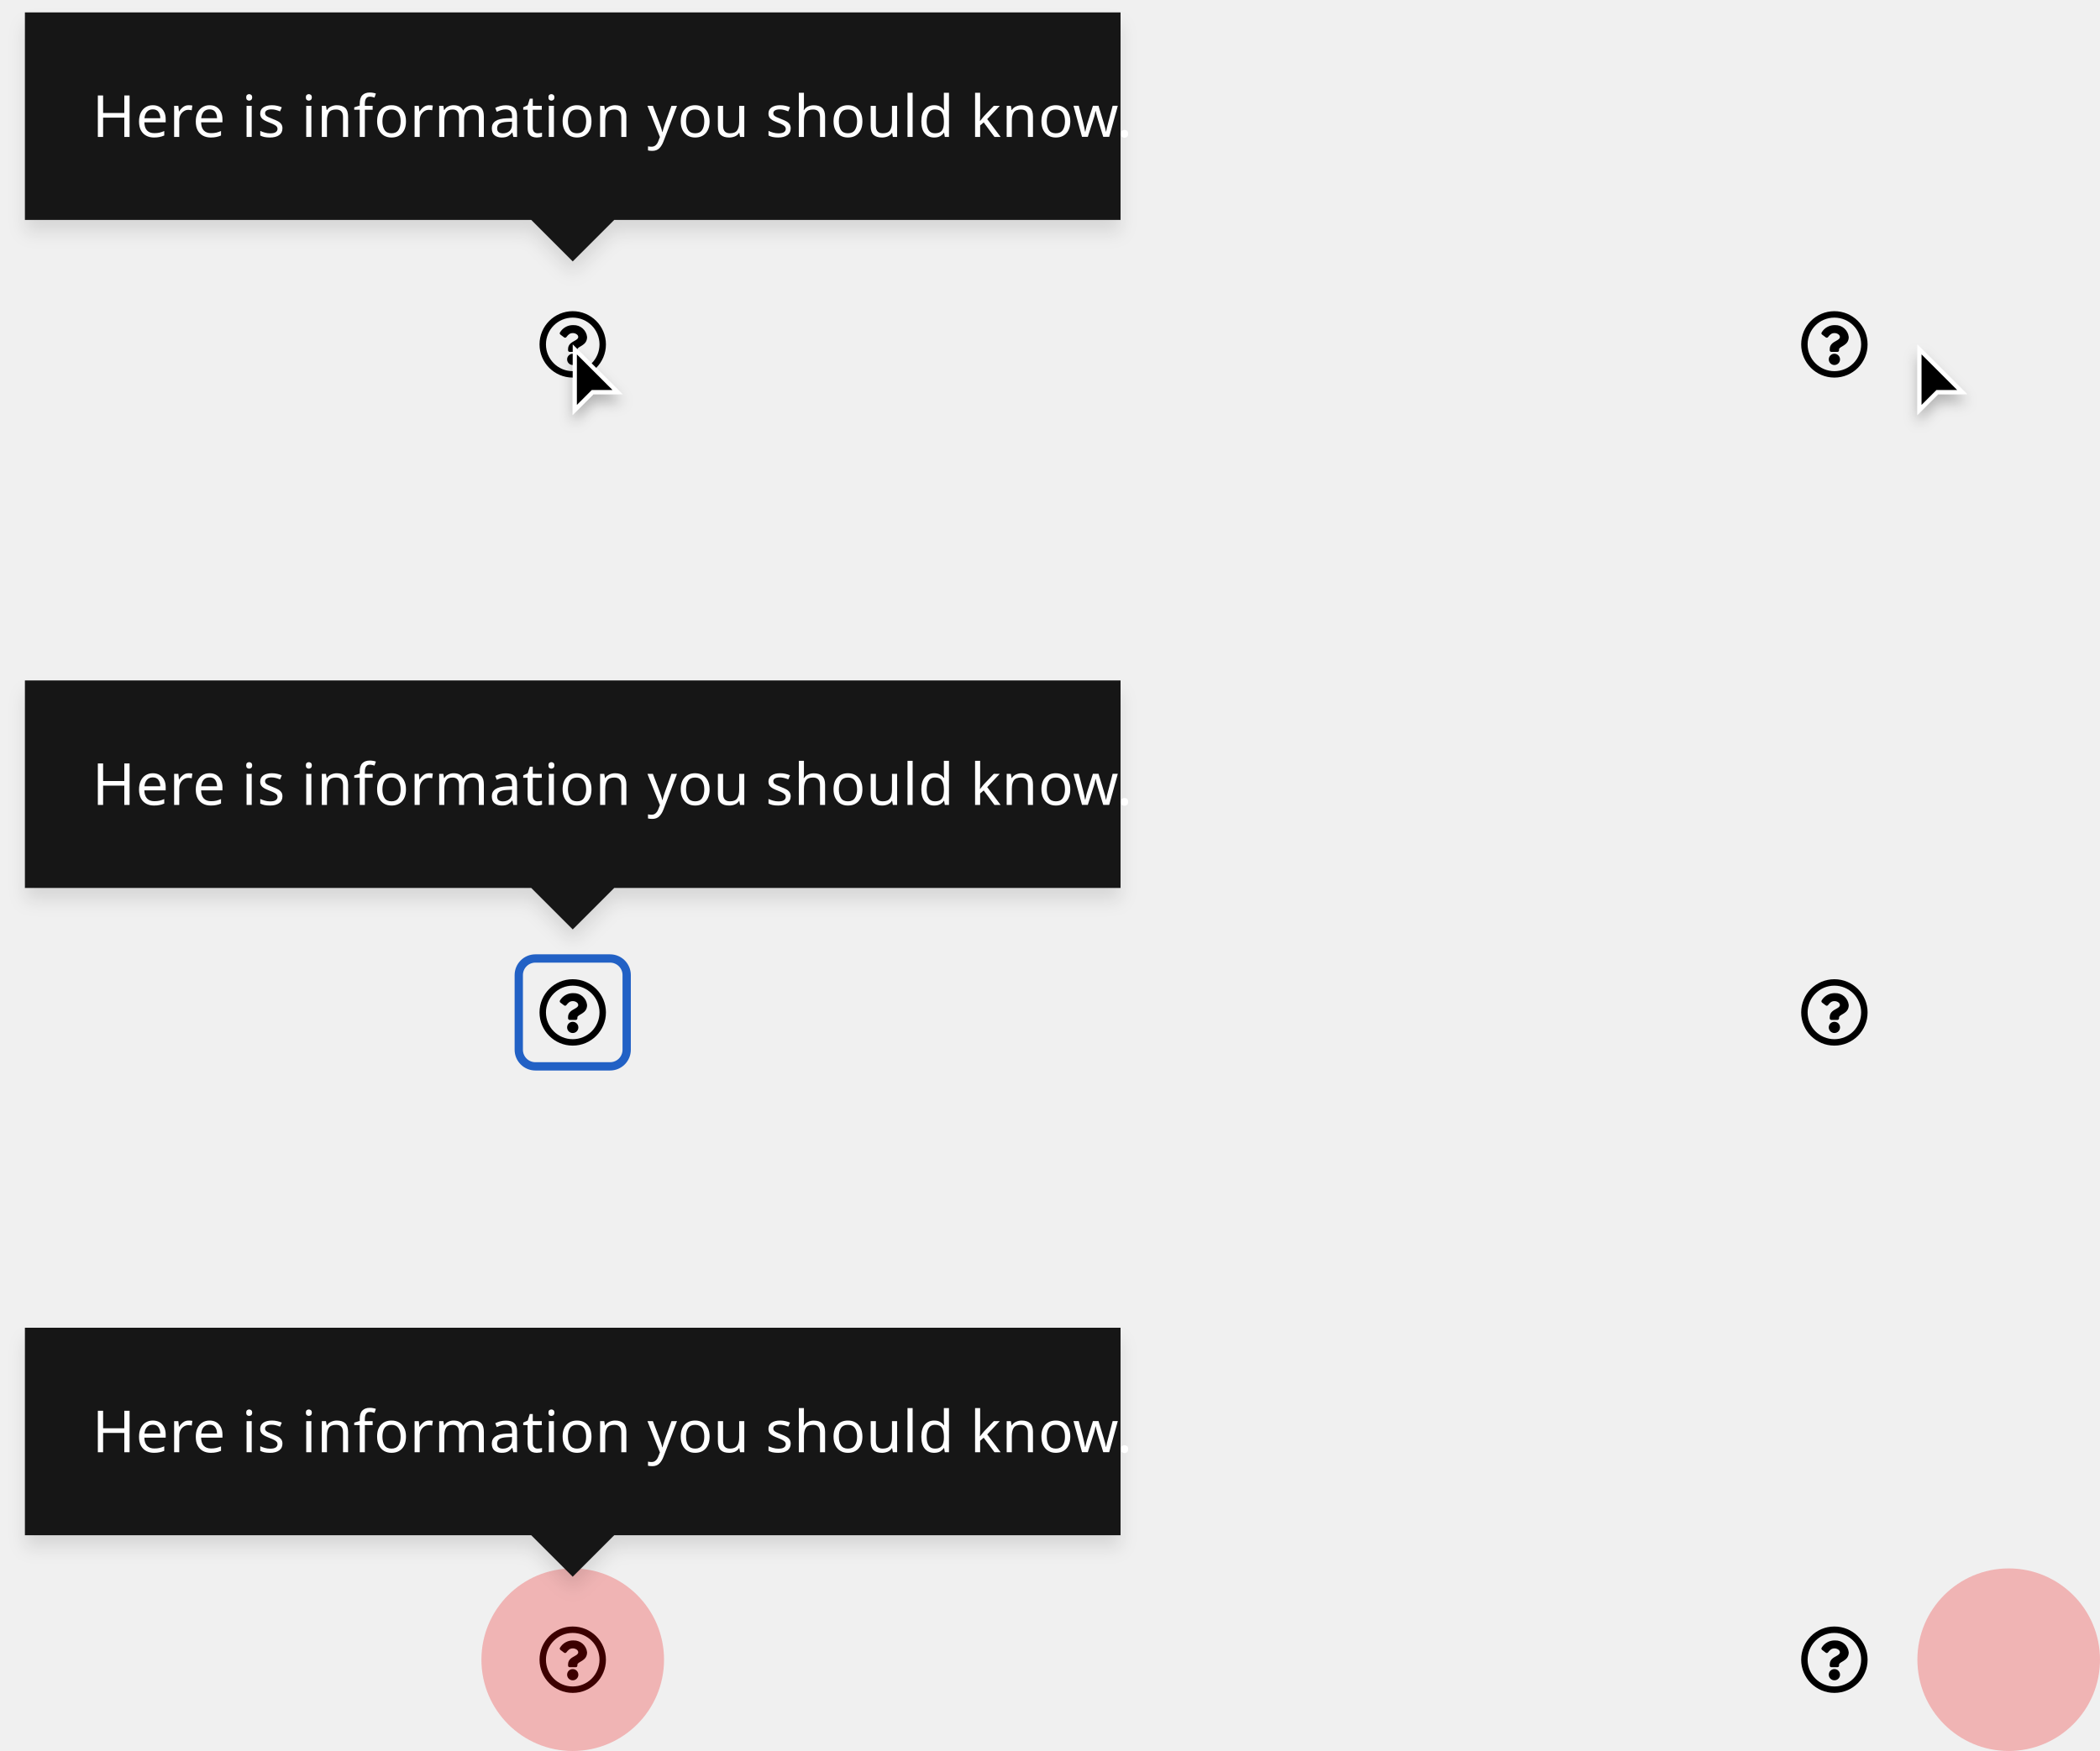
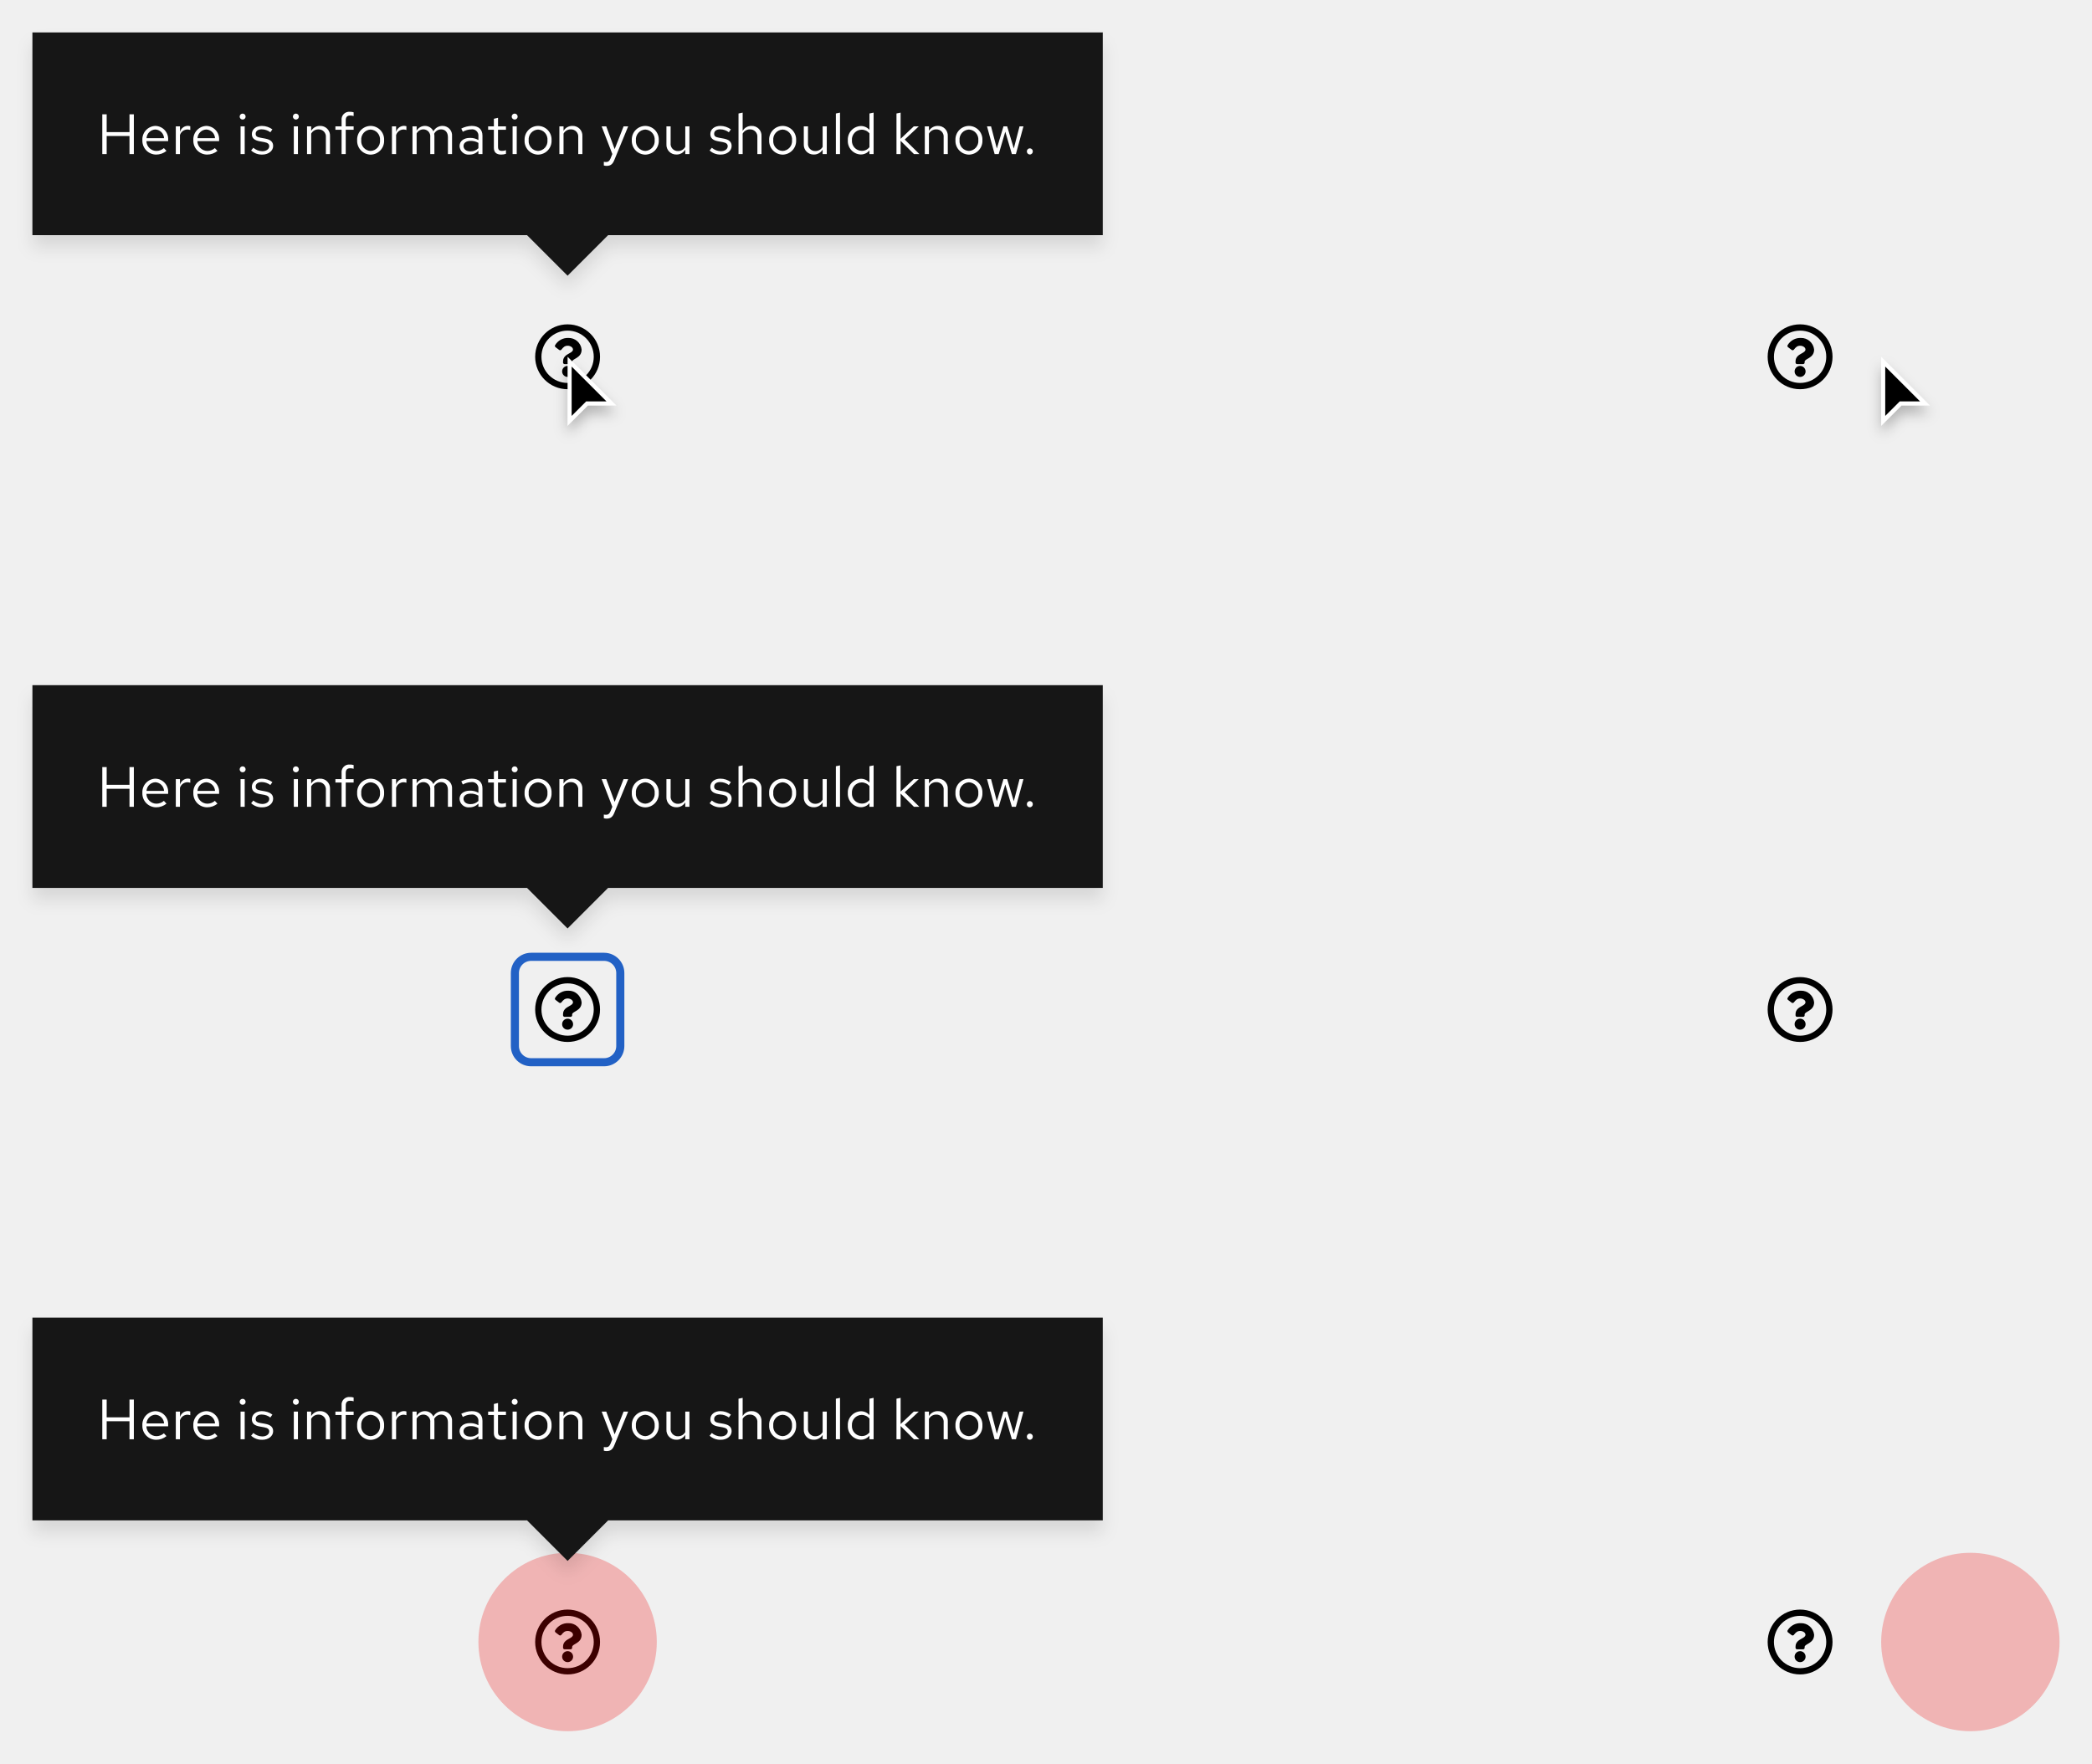
- <svg xmlns="http://www.w3.org/2000/svg" width="506" height="422" viewBox="0 0 506 422">
+ <svg xmlns="http://www.w3.org/2000/svg" width="516" height="435" viewBox="0 0 516 435">
  <defs>
-     <filter id="Shape" x="0" y="317" width="276" height="72" filterUnits="userSpaceOnUse">
+     <filter id="Shape" x="2" y="322" width="276" height="72" filterUnits="userSpaceOnUse">
      <feOffset dy="3" input="SourceAlpha" />
      <feGaussianBlur stdDeviation="2" result="blur" />
      <feFlood flood-opacity="0.102" />
      <feComposite operator="in" in2="blur" />
      <feComposite in="SourceGraphic" />
    </filter>
-     <filter id="Shape-2" x="0" y="161" width="276.001" height="72" filterUnits="userSpaceOnUse">
+     <filter id="Shape-2" x="2" y="166" width="276.001" height="72" filterUnits="userSpaceOnUse">
      <feOffset dy="3" input="SourceAlpha" />
      <feGaussianBlur stdDeviation="2" result="blur-2" />
      <feFlood flood-opacity="0.102" />
      <feComposite operator="in" in2="blur-2" />
      <feComposite in="SourceGraphic" />
    </filter>
-     <filter id="Cursor" x="457.5" y="80.5" width="21" height="26" filterUnits="userSpaceOnUse">
+     <filter id="Cursor" x="459.5" y="85.5" width="21" height="26" filterUnits="userSpaceOnUse">
      <feOffset dy="2" input="SourceAlpha" />
      <feGaussianBlur stdDeviation="1.5" result="blur-3" />
      <feFlood flood-opacity="0.251" />
      <feComposite operator="in" in2="blur-3" />
      <feComposite in="SourceGraphic" />
    </filter>
-     <filter id="Cursor-2" x="133.5" y="80.5" width="21" height="26" filterUnits="userSpaceOnUse">
+     <filter id="Cursor-2" x="135.5" y="85.5" width="21" height="26" filterUnits="userSpaceOnUse">
      <feOffset dy="2" input="SourceAlpha" />
      <feGaussianBlur stdDeviation="1.5" result="blur-4" />
      <feFlood flood-opacity="0.251" />
      <feComposite operator="in" in2="blur-4" />
      <feComposite in="SourceGraphic" />
    </filter>
-     <filter id="Shape-3" x="0" y="0" width="276.001" height="72" filterUnits="userSpaceOnUse">
+     <filter id="Shape-3" x="2" y="5" width="276.001" height="72" filterUnits="userSpaceOnUse">
      <feOffset dy="3" input="SourceAlpha" />
      <feGaussianBlur stdDeviation="2" result="blur-5" />
      <feFlood flood-opacity="0.102" />
      <feComposite operator="in" in2="blur-5" />
      <feComposite in="SourceGraphic" />
    </filter>
  </defs>
-   <g id="Image" transform="translate(-324 -141)">
+   <g id="Image" transform="translate(-322 -136)">
+     <rect id="Rectangle" width="516" height="435" transform="translate(322 136)" fill="none" />
    <g id="Tap" transform="translate(30 156)">
      <circle id="Ellipse" cx="22" cy="22" r="22" transform="translate(756 363)" fill="#e00" opacity="0.25" />
      <g id="Icon" transform="translate(156 165)">
        <path id="Icon-2" data-name="Icon" d="M16,8a8,8,0,1,0,8,8A8,8,0,0,0,16,8Zm0,14.452A6.452,6.452,0,1,1,22.452,16,6.448,6.448,0,0,1,16,22.452Zm3.459-8.232c0,2.163-2.336,2.2-2.336,3v.2a.387.387,0,0,1-.387.387H15.264a.387.387,0,0,1-.387-.387V17.14c0-1.153.874-1.614,1.535-1.984.566-.318.914-.534.914-.954,0-.556-.71-.926-1.283-.926-.748,0-1.093.354-1.579.967a.387.387,0,0,1-.538.069l-.9-.681a.388.388,0,0,1-.085-.528,3.626,3.626,0,0,1,3.244-1.748A3.2,3.2,0,0,1,19.459,14.219Zm-2.1,5.394A1.355,1.355,0,1,1,16,18.258,1.356,1.356,0,0,1,17.355,19.613Z" transform="translate(564 204)" />
-         <rect id="Rectangle" width="24" height="24" transform="translate(568 208)" fill="none" />
+         <rect id="Rectangle-2" data-name="Rectangle" width="24" height="24" transform="translate(568 208)" fill="none" />
      </g>
      <g id="Icon-3" data-name="Icon" transform="translate(-148 165)">
        <path id="Icon-4" data-name="Icon" d="M16,8a8,8,0,1,0,8,8A8,8,0,0,0,16,8Zm0,14.452A6.452,6.452,0,1,1,22.452,16,6.448,6.448,0,0,1,16,22.452Zm3.459-8.232c0,2.163-2.336,2.2-2.336,3v.2a.387.387,0,0,1-.387.387H15.264a.387.387,0,0,1-.387-.387V17.14c0-1.153.874-1.614,1.535-1.984.566-.318.914-.534.914-.954,0-.556-.71-.926-1.283-.926-.748,0-1.093.354-1.579.967a.387.387,0,0,1-.538.069l-.9-.681a.388.388,0,0,1-.085-.528,3.626,3.626,0,0,1,3.244-1.748A3.2,3.2,0,0,1,19.459,14.219Zm-2.1,5.394A1.355,1.355,0,1,1,16,18.258,1.356,1.356,0,0,1,17.355,19.613Z" transform="translate(564 204)" />
-         <rect id="Rectangle-2" data-name="Rectangle" width="24" height="24" transform="translate(568 208)" fill="none" />
+         <rect id="Rectangle-3" data-name="Rectangle" width="24" height="24" transform="translate(568 208)" fill="none" />
      </g>
      <circle id="Ellipse-2" data-name="Ellipse" cx="22" cy="22" r="22" transform="translate(410 363)" fill="#e00" opacity="0.25" />
      <g id="Tooltip_Top_Light_theme" data-name="Tooltip / Top / Light theme" transform="translate(300 305)">
-         <g transform="matrix(1, 0, 0, 1, -6, -320)" filter="url(#Shape)">
-           <path id="Shape-4" data-name="Shape" d="M-490-94H-612v-50h264v50H-470l-10,10Z" transform="translate(618 464)" fill="#151515" />
+         <g transform="matrix(1, 0, 0, 1, -8, -325)" filter="url(#Shape)">
+           <path id="Shape-4" data-name="Shape" d="M-490-94H-612v-50h264v50H-470l-10,10Z" transform="translate(620 469)" fill="#151515" />
        </g>
-         <text id="Here_is_information_you_should_know." data-name="Here is information you should know." transform="translate(132 30)" fill="#fff" font-size="14" font-family="RedHatText-Regular, Red Hat Text" letter-spacing="0.01em">
-           <tspan x="-115.78" y="0">Here is information you should know.</tspan>
-         </text>
+         <path id="Path" d="M1.232,0H2.31V-4.452H7.938V0H9.016V-9.8H7.938v4.382H2.31V-9.8H1.232ZM17.066-.784l-.644-.686a2.792,2.792,0,0,1-1.876.7A2.49,2.49,0,0,1,12.11-3.192h5.362V-3.5a3.228,3.228,0,0,0-3.136-3.444,3.325,3.325,0,0,0-3.22,3.528A3.41,3.41,0,0,0,14.5.126,3.989,3.989,0,0,0,17.066-.784ZM14.322-6.062A2.256,2.256,0,0,1,16.464-3.92H12.138A2.282,2.282,0,0,1,14.322-6.062ZM19.362,0h1.022V-4.676a1.947,1.947,0,0,1,1.834-1.386,2.554,2.554,0,0,1,.714.126V-6.86a1.94,1.94,0,0,0-.644-.1,2.041,2.041,0,0,0-1.9,1.512V-6.832H19.362ZM29.638-.784l-.644-.686a2.792,2.792,0,0,1-1.876.7,2.49,2.49,0,0,1-2.436-2.422h5.362V-3.5a3.228,3.228,0,0,0-3.136-3.444,3.325,3.325,0,0,0-3.22,3.528A3.41,3.41,0,0,0,27.076.126,3.989,3.989,0,0,0,29.638-.784ZM26.894-6.062A2.256,2.256,0,0,1,29.036-3.92H24.71A2.282,2.282,0,0,1,26.894-6.062Zm8.96-2.45a.726.726,0,0,0,.728-.742.741.741,0,0,0-.728-.728.744.744,0,0,0-.742.728A.729.729,0,0,0,35.854-8.512Zm.5,1.68H35.336V0h1.022ZM37.94-.882A3.9,3.9,0,0,0,40.712.126c1.512,0,2.66-.924,2.66-2.114,0-1.008-.616-1.582-1.988-1.834l-1.148-.21c-.882-.154-1.176-.42-1.176-.98,0-.672.588-1.092,1.484-1.092a3.624,3.624,0,0,1,2.142.728l.5-.714a4.417,4.417,0,0,0-2.6-.854c-1.442,0-2.464.826-2.464,2,0,.994.6,1.554,1.932,1.792l1.12.2c.868.168,1.232.462,1.232,1.022,0,.714-.728,1.232-1.722,1.232a3.563,3.563,0,0,1-2.2-.854Zm11.046-7.63a.726.726,0,0,0,.728-.742.741.741,0,0,0-.728-.728.744.744,0,0,0-.742.728A.729.729,0,0,0,48.986-8.512Zm.5,1.68H48.468V0H49.49ZM51.73,0h1.022V-5.04a2.014,2.014,0,0,1,1.792-1.05,1.771,1.771,0,0,1,1.834,1.96V0H57.4V-4.424a2.378,2.378,0,0,0-2.478-2.52,2.462,2.462,0,0,0-2.17,1.218V-6.832H51.73Zm7-6.832v.84h1.526V0h1.022V-5.992h1.946v-.84H61.278V-8.316c0-.812.336-1.19,1.12-1.19a2.818,2.818,0,0,1,.826.126V-10.3a2.887,2.887,0,0,0-.924-.126,1.875,1.875,0,0,0-2.044,2.1v1.5Zm5.362,3.416A3.384,3.384,0,0,0,67.41.14a3.378,3.378,0,0,0,3.332-3.556A3.353,3.353,0,0,0,67.41-6.944,3.351,3.351,0,0,0,64.092-3.416ZM67.41-.77A2.409,2.409,0,0,1,65.1-3.4a2.43,2.43,0,0,1,2.31-2.646A2.44,2.44,0,0,1,69.734-3.4,2.427,2.427,0,0,1,67.41-.77ZM72.674,0H73.7V-4.676A1.947,1.947,0,0,1,75.53-6.062a2.554,2.554,0,0,1,.714.126V-6.86a1.94,1.94,0,0,0-.644-.1,2.041,2.041,0,0,0-1.9,1.512V-6.832H72.674Zm5.068,0h1.022V-5.082A1.872,1.872,0,0,1,80.43-6.09a1.7,1.7,0,0,1,1.694,1.932V0h1.022V-4.41a2.834,2.834,0,0,0-.056-.6A1.9,1.9,0,0,1,84.8-6.09c1.036,0,1.68.742,1.68,1.932V0H87.5V-4.41a2.325,2.325,0,0,0-2.324-2.534,2.524,2.524,0,0,0-2.282,1.33,2.245,2.245,0,0,0-2.1-1.33,2.34,2.34,0,0,0-2.03,1.176V-6.832H77.742ZM91.826.126A2.933,2.933,0,0,0,94-.8V0H95V-4.536c0-1.554-.952-2.408-2.646-2.408a5.853,5.853,0,0,0-2.576.658l.378.784a4.511,4.511,0,0,1,2.072-.588A1.538,1.538,0,0,1,94-4.4v.938A3.956,3.956,0,0,0,91.91-3.99c-1.54,0-2.562.812-2.562,2.03A2.206,2.206,0,0,0,91.826.126Zm-1.5-2.114c0-.756.686-1.26,1.736-1.26A3.606,3.606,0,0,1,94-2.758v1.316a2.7,2.7,0,0,1-1.96.784C91.014-.658,90.328-1.19,90.328-1.988Zm7.49.448c0,1.092.616,1.666,1.792,1.666a3.837,3.837,0,0,0,1.19-.182v-.91a2.454,2.454,0,0,1-.966.182c-.714,0-.994-.294-.994-1.022V-5.992h1.96v-.84H98.84V-8.946l-1.022.238v1.876H96.4v.84h1.414Zm5.138-6.972a.726.726,0,0,0,.728-.742.741.741,0,0,0-.728-.728.744.744,0,0,0-.742.728A.729.729,0,0,0,102.956-8.512Zm.5,1.68h-1.022V0h1.022Zm1.932,3.416A3.384,3.384,0,0,0,108.71.14a3.378,3.378,0,0,0,3.332-3.556,3.353,3.353,0,0,0-3.332-3.528A3.351,3.351,0,0,0,105.392-3.416ZM108.71-.77A2.409,2.409,0,0,1,106.4-3.4a2.43,2.43,0,0,1,2.31-2.646A2.44,2.44,0,0,1,111.034-3.4,2.427,2.427,0,0,1,108.71-.77Zm5.264.77H115V-5.04a2.014,2.014,0,0,1,1.792-1.05,1.771,1.771,0,0,1,1.834,1.96V0h1.022V-4.424a2.378,2.378,0,0,0-2.478-2.52A2.462,2.462,0,0,0,115-5.726V-6.832h-1.022Zm12.614,1.092c-.252.616-.574.868-1.092.868a2.379,2.379,0,0,1-.56-.056v.91a2.344,2.344,0,0,0,.658.1c1.008,0,1.526-.406,1.96-1.512l3.388-8.232h-1.134l-2.2,5.614-2.072-5.614H124.4l2.632,6.818Zm5.25-4.508A3.384,3.384,0,0,0,135.156.14a3.378,3.378,0,0,0,3.332-3.556,3.353,3.353,0,0,0-3.332-3.528A3.351,3.351,0,0,0,131.838-3.416ZM135.156-.77a2.409,2.409,0,0,1-2.31-2.632,2.43,2.43,0,0,1,2.31-2.646A2.44,2.44,0,0,1,137.48-3.4,2.427,2.427,0,0,1,135.156-.77Zm6.258-6.062h-1.036v4.41A2.389,2.389,0,0,0,142.856.112a2.446,2.446,0,0,0,2.17-1.218V0h1.022V-6.832h-1.022v5.054a2.028,2.028,0,0,1-1.792,1.036,1.765,1.765,0,0,1-1.82-1.974Zm9.618,5.95A3.9,3.9,0,0,0,153.8.126c1.512,0,2.66-.924,2.66-2.114,0-1.008-.616-1.582-1.988-1.834l-1.148-.21c-.882-.154-1.176-.42-1.176-.98,0-.672.588-1.092,1.484-1.092a3.624,3.624,0,0,1,2.142.728l.5-.714a4.417,4.417,0,0,0-2.6-.854c-1.442,0-2.464.826-2.464,2,0,.994.6,1.554,1.932,1.792l1.12.2c.868.168,1.232.462,1.232,1.022,0,.714-.728,1.232-1.722,1.232a3.563,3.563,0,0,1-2.2-.854ZM158.158,0h1.022V-5.04a2.014,2.014,0,0,1,1.792-1.05,1.771,1.771,0,0,1,1.834,1.96V0h1.022V-4.424a2.378,2.378,0,0,0-2.478-2.52,2.462,2.462,0,0,0-2.17,1.218V-10.22l-1.022.21Zm7.56-3.416A3.384,3.384,0,0,0,169.036.14a3.378,3.378,0,0,0,3.332-3.556,3.353,3.353,0,0,0-3.332-3.528A3.351,3.351,0,0,0,165.718-3.416ZM169.036-.77a2.409,2.409,0,0,1-2.31-2.632,2.43,2.43,0,0,1,2.31-2.646A2.44,2.44,0,0,1,171.36-3.4,2.427,2.427,0,0,1,169.036-.77Zm6.258-6.062h-1.036v4.41A2.389,2.389,0,0,0,176.736.112a2.446,2.446,0,0,0,2.17-1.218V0h1.022V-6.832h-1.022v5.054a2.028,2.028,0,0,1-1.792,1.036,1.765,1.765,0,0,1-1.82-1.974Zm7.9-3.388-1.022.21V0h1.022ZM190.456,0h1.022V-10.22l-1.022.21v4.046a2.783,2.783,0,0,0-2.128-.952A3.327,3.327,0,0,0,185.122-3.4a3.3,3.3,0,0,0,3.15,3.5A2.692,2.692,0,0,0,190.456-.91ZM186.13-3.416a2.438,2.438,0,0,1,2.394-2.6,2.45,2.45,0,0,1,1.932.924v3.388a2.34,2.34,0,0,1-1.932.91A2.451,2.451,0,0,1,186.13-3.416ZM197.12,0h1.022V-3.262L201.432,0h1.344L199.15-3.584l3.472-3.248H201.39l-3.248,3.066V-10.22l-1.022.21Zm6.986,0h1.022V-5.04a2.014,2.014,0,0,1,1.792-1.05,1.771,1.771,0,0,1,1.834,1.96V0h1.022V-4.424a2.378,2.378,0,0,0-2.478-2.52,2.462,2.462,0,0,0-2.17,1.218V-6.832h-1.022Zm7.56-3.416A3.384,3.384,0,0,0,214.984.14a3.378,3.378,0,0,0,3.332-3.556,3.353,3.353,0,0,0-3.332-3.528A3.351,3.351,0,0,0,211.666-3.416ZM214.984-.77a2.409,2.409,0,0,1-2.31-2.632,2.43,2.43,0,0,1,2.31-2.646A2.44,2.44,0,0,1,217.308-3.4,2.427,2.427,0,0,1,214.984-.77Zm7.35.77,1.624-5.516L225.582,0h.994l1.862-6.832h-.966l-1.414,5.46-1.638-5.46h-.91l-1.638,5.46-1.428-5.46h-.994L221.326,0Zm7.686-1.414a.75.75,0,0,0-.742.756.753.753,0,0,0,.742.77.751.751,0,0,0,.728-.77A.747.747,0,0,0,230.02-1.414Z" transform="translate(16 30)" fill="#fff" />
      </g>
    </g>
    <g id="Focus" transform="translate(30 161)">
      <g id="Icon-5" data-name="Icon" transform="translate(156 4)">
        <path id="Icon-6" data-name="Icon" d="M16,8a8,8,0,1,0,8,8A8,8,0,0,0,16,8Zm0,14.452A6.452,6.452,0,1,1,22.452,16,6.448,6.448,0,0,1,16,22.452Zm3.459-8.232c0,2.163-2.336,2.2-2.336,3v.2a.387.387,0,0,1-.387.387H15.264a.387.387,0,0,1-.387-.387V17.14c0-1.153.874-1.614,1.535-1.984.566-.318.914-.534.914-.954,0-.556-.71-.926-1.283-.926-.748,0-1.093.354-1.579.967a.387.387,0,0,1-.538.069l-.9-.681a.388.388,0,0,1-.085-.528,3.626,3.626,0,0,1,3.244-1.748A3.2,3.2,0,0,1,19.459,14.219Zm-2.1,5.394A1.355,1.355,0,1,1,16,18.258,1.356,1.356,0,0,1,17.355,19.613Z" transform="translate(564 204)" />
-         <rect id="Rectangle-3" data-name="Rectangle" width="24" height="24" transform="translate(568 208)" fill="none" />
+         <rect id="Rectangle-4" data-name="Rectangle" width="24" height="24" transform="translate(568 208)" fill="none" />
      </g>
      <g id="Icon-7" data-name="Icon" transform="translate(-148 4)">
        <path id="Icon-8" data-name="Icon" d="M16,8a8,8,0,1,0,8,8A8,8,0,0,0,16,8Zm0,14.452A6.452,6.452,0,1,1,22.452,16,6.448,6.448,0,0,1,16,22.452Zm3.459-8.232c0,2.163-2.336,2.2-2.336,3v.2a.387.387,0,0,1-.387.387H15.264a.387.387,0,0,1-.387-.387V17.14c0-1.153.874-1.614,1.535-1.984.566-.318.914-.534.914-.954,0-.556-.71-.926-1.283-.926-.748,0-1.093.354-1.579.967a.387.387,0,0,1-.538.069l-.9-.681a.388.388,0,0,1-.085-.528,3.626,3.626,0,0,1,3.244-1.748A3.2,3.2,0,0,1,19.459,14.219Zm-2.1,5.394A1.355,1.355,0,1,1,16,18.258,1.356,1.356,0,0,1,17.355,19.613Z" transform="translate(564 204)" />
-         <rect id="Rectangle-4" data-name="Rectangle" width="24" height="24" transform="translate(568 208)" fill="none" />
+         <rect id="Rectangle-5" data-name="Rectangle" width="24" height="24" transform="translate(568 208)" fill="none" />
        <g id="Focus_indicator_Outer" data-name="Focus indicator / Outer" transform="translate(568 208)">
-           <g id="Rectangle-5" data-name="Rectangle" fill="none" stroke="#2261c5" stroke-width="2">
+           <g id="Rectangle-6" data-name="Rectangle" fill="none" stroke="#2261c5" stroke-width="2">
            <rect width="24" height="24" rx="3" stroke="none" />
            <rect x="-1" y="-1" width="26" height="26" rx="4" fill="none" />
          </g>
        </g>
      </g>
      <g id="Tooltip_Top_Light_theme-2" data-name="Tooltip / Top / Light theme" transform="translate(300 144)">
-         <g transform="matrix(1, 0, 0, 1, -6, -164)" filter="url(#Shape-2)">
-           <path id="Shape-5" data-name="Shape" d="M-162-94H-284v-50H-20v50H-142l-10,10Z" transform="translate(290 308)" fill="#151515" />
+         <g transform="matrix(1, 0, 0, 1, -8, -169)" filter="url(#Shape-2)">
+           <path id="Shape-5" data-name="Shape" d="M-162-94H-284v-50H-20v50H-142l-10,10Z" transform="translate(292 313)" fill="#151515" />
        </g>
-         <text id="Here_is_information_you_should_know.-2" data-name="Here is information you should know." transform="translate(132 30)" fill="#fff" font-size="14" font-family="RedHatText-Regular, Red Hat Text" letter-spacing="0.01em">
-           <tspan x="-115.78" y="0">Here is information you should know.</tspan>
-         </text>
+         <path id="Path-2" data-name="Path" d="M1.232,0H2.31V-4.452H7.938V0H9.016V-9.8H7.938v4.382H2.31V-9.8H1.232ZM17.066-.784l-.644-.686a2.792,2.792,0,0,1-1.876.7A2.49,2.49,0,0,1,12.11-3.192h5.362V-3.5a3.228,3.228,0,0,0-3.136-3.444,3.325,3.325,0,0,0-3.22,3.528A3.41,3.41,0,0,0,14.5.126,3.989,3.989,0,0,0,17.066-.784ZM14.322-6.062A2.256,2.256,0,0,1,16.464-3.92H12.138A2.282,2.282,0,0,1,14.322-6.062ZM19.362,0h1.022V-4.676a1.947,1.947,0,0,1,1.834-1.386,2.554,2.554,0,0,1,.714.126V-6.86a1.94,1.94,0,0,0-.644-.1,2.041,2.041,0,0,0-1.9,1.512V-6.832H19.362ZM29.638-.784l-.644-.686a2.792,2.792,0,0,1-1.876.7,2.49,2.49,0,0,1-2.436-2.422h5.362V-3.5a3.228,3.228,0,0,0-3.136-3.444,3.325,3.325,0,0,0-3.22,3.528A3.41,3.41,0,0,0,27.076.126,3.989,3.989,0,0,0,29.638-.784ZM26.894-6.062A2.256,2.256,0,0,1,29.036-3.92H24.71A2.282,2.282,0,0,1,26.894-6.062Zm8.96-2.45a.726.726,0,0,0,.728-.742.741.741,0,0,0-.728-.728.744.744,0,0,0-.742.728A.729.729,0,0,0,35.854-8.512Zm.5,1.68H35.336V0h1.022ZM37.94-.882A3.9,3.9,0,0,0,40.712.126c1.512,0,2.66-.924,2.66-2.114,0-1.008-.616-1.582-1.988-1.834l-1.148-.21c-.882-.154-1.176-.42-1.176-.98,0-.672.588-1.092,1.484-1.092a3.624,3.624,0,0,1,2.142.728l.5-.714a4.417,4.417,0,0,0-2.6-.854c-1.442,0-2.464.826-2.464,2,0,.994.6,1.554,1.932,1.792l1.12.2c.868.168,1.232.462,1.232,1.022,0,.714-.728,1.232-1.722,1.232a3.563,3.563,0,0,1-2.2-.854Zm11.046-7.63a.726.726,0,0,0,.728-.742.741.741,0,0,0-.728-.728.744.744,0,0,0-.742.728A.729.729,0,0,0,48.986-8.512Zm.5,1.68H48.468V0H49.49ZM51.73,0h1.022V-5.04a2.014,2.014,0,0,1,1.792-1.05,1.771,1.771,0,0,1,1.834,1.96V0H57.4V-4.424a2.378,2.378,0,0,0-2.478-2.52,2.462,2.462,0,0,0-2.17,1.218V-6.832H51.73Zm7-6.832v.84h1.526V0h1.022V-5.992h1.946v-.84H61.278V-8.316c0-.812.336-1.19,1.12-1.19a2.818,2.818,0,0,1,.826.126V-10.3a2.887,2.887,0,0,0-.924-.126,1.875,1.875,0,0,0-2.044,2.1v1.5Zm5.362,3.416A3.384,3.384,0,0,0,67.41.14a3.378,3.378,0,0,0,3.332-3.556A3.353,3.353,0,0,0,67.41-6.944,3.351,3.351,0,0,0,64.092-3.416ZM67.41-.77A2.409,2.409,0,0,1,65.1-3.4a2.43,2.43,0,0,1,2.31-2.646A2.44,2.44,0,0,1,69.734-3.4,2.427,2.427,0,0,1,67.41-.77ZM72.674,0H73.7V-4.676A1.947,1.947,0,0,1,75.53-6.062a2.554,2.554,0,0,1,.714.126V-6.86a1.94,1.94,0,0,0-.644-.1,2.041,2.041,0,0,0-1.9,1.512V-6.832H72.674Zm5.068,0h1.022V-5.082A1.872,1.872,0,0,1,80.43-6.09a1.7,1.7,0,0,1,1.694,1.932V0h1.022V-4.41a2.834,2.834,0,0,0-.056-.6A1.9,1.9,0,0,1,84.8-6.09c1.036,0,1.68.742,1.68,1.932V0H87.5V-4.41a2.325,2.325,0,0,0-2.324-2.534,2.524,2.524,0,0,0-2.282,1.33,2.245,2.245,0,0,0-2.1-1.33,2.34,2.34,0,0,0-2.03,1.176V-6.832H77.742ZM91.826.126A2.933,2.933,0,0,0,94-.8V0H95V-4.536c0-1.554-.952-2.408-2.646-2.408a5.853,5.853,0,0,0-2.576.658l.378.784a4.511,4.511,0,0,1,2.072-.588A1.538,1.538,0,0,1,94-4.4v.938A3.956,3.956,0,0,0,91.91-3.99c-1.54,0-2.562.812-2.562,2.03A2.206,2.206,0,0,0,91.826.126Zm-1.5-2.114c0-.756.686-1.26,1.736-1.26A3.606,3.606,0,0,1,94-2.758v1.316a2.7,2.7,0,0,1-1.96.784C91.014-.658,90.328-1.19,90.328-1.988Zm7.49.448c0,1.092.616,1.666,1.792,1.666a3.837,3.837,0,0,0,1.19-.182v-.91a2.454,2.454,0,0,1-.966.182c-.714,0-.994-.294-.994-1.022V-5.992h1.96v-.84H98.84V-8.946l-1.022.238v1.876H96.4v.84h1.414Zm5.138-6.972a.726.726,0,0,0,.728-.742.741.741,0,0,0-.728-.728.744.744,0,0,0-.742.728A.729.729,0,0,0,102.956-8.512Zm.5,1.68h-1.022V0h1.022Zm1.932,3.416A3.384,3.384,0,0,0,108.71.14a3.378,3.378,0,0,0,3.332-3.556,3.353,3.353,0,0,0-3.332-3.528A3.351,3.351,0,0,0,105.392-3.416ZM108.71-.77A2.409,2.409,0,0,1,106.4-3.4a2.43,2.43,0,0,1,2.31-2.646A2.44,2.44,0,0,1,111.034-3.4,2.427,2.427,0,0,1,108.71-.77Zm5.264.77H115V-5.04a2.014,2.014,0,0,1,1.792-1.05,1.771,1.771,0,0,1,1.834,1.96V0h1.022V-4.424a2.378,2.378,0,0,0-2.478-2.52A2.462,2.462,0,0,0,115-5.726V-6.832h-1.022Zm12.614,1.092c-.252.616-.574.868-1.092.868a2.379,2.379,0,0,1-.56-.056v.91a2.344,2.344,0,0,0,.658.1c1.008,0,1.526-.406,1.96-1.512l3.388-8.232h-1.134l-2.2,5.614-2.072-5.614H124.4l2.632,6.818Zm5.25-4.508A3.384,3.384,0,0,0,135.156.14a3.378,3.378,0,0,0,3.332-3.556,3.353,3.353,0,0,0-3.332-3.528A3.351,3.351,0,0,0,131.838-3.416ZM135.156-.77a2.409,2.409,0,0,1-2.31-2.632,2.43,2.43,0,0,1,2.31-2.646A2.44,2.44,0,0,1,137.48-3.4,2.427,2.427,0,0,1,135.156-.77Zm6.258-6.062h-1.036v4.41A2.389,2.389,0,0,0,142.856.112a2.446,2.446,0,0,0,2.17-1.218V0h1.022V-6.832h-1.022v5.054a2.028,2.028,0,0,1-1.792,1.036,1.765,1.765,0,0,1-1.82-1.974Zm9.618,5.95A3.9,3.9,0,0,0,153.8.126c1.512,0,2.66-.924,2.66-2.114,0-1.008-.616-1.582-1.988-1.834l-1.148-.21c-.882-.154-1.176-.42-1.176-.98,0-.672.588-1.092,1.484-1.092a3.624,3.624,0,0,1,2.142.728l.5-.714a4.417,4.417,0,0,0-2.6-.854c-1.442,0-2.464.826-2.464,2,0,.994.6,1.554,1.932,1.792l1.12.2c.868.168,1.232.462,1.232,1.022,0,.714-.728,1.232-1.722,1.232a3.563,3.563,0,0,1-2.2-.854ZM158.158,0h1.022V-5.04a2.014,2.014,0,0,1,1.792-1.05,1.771,1.771,0,0,1,1.834,1.96V0h1.022V-4.424a2.378,2.378,0,0,0-2.478-2.52,2.462,2.462,0,0,0-2.17,1.218V-10.22l-1.022.21Zm7.56-3.416A3.384,3.384,0,0,0,169.036.14a3.378,3.378,0,0,0,3.332-3.556,3.353,3.353,0,0,0-3.332-3.528A3.351,3.351,0,0,0,165.718-3.416ZM169.036-.77a2.409,2.409,0,0,1-2.31-2.632,2.43,2.43,0,0,1,2.31-2.646A2.44,2.44,0,0,1,171.36-3.4,2.427,2.427,0,0,1,169.036-.77Zm6.258-6.062h-1.036v4.41A2.389,2.389,0,0,0,176.736.112a2.446,2.446,0,0,0,2.17-1.218V0h1.022V-6.832h-1.022v5.054a2.028,2.028,0,0,1-1.792,1.036,1.765,1.765,0,0,1-1.82-1.974Zm7.9-3.388-1.022.21V0h1.022ZM190.456,0h1.022V-10.22l-1.022.21v4.046a2.783,2.783,0,0,0-2.128-.952A3.327,3.327,0,0,0,185.122-3.4a3.3,3.3,0,0,0,3.15,3.5A2.692,2.692,0,0,0,190.456-.91ZM186.13-3.416a2.438,2.438,0,0,1,2.394-2.6,2.45,2.45,0,0,1,1.932.924v3.388a2.34,2.34,0,0,1-1.932.91A2.451,2.451,0,0,1,186.13-3.416ZM197.12,0h1.022V-3.262L201.432,0h1.344L199.15-3.584l3.472-3.248H201.39l-3.248,3.066V-10.22l-1.022.21Zm6.986,0h1.022V-5.04a2.014,2.014,0,0,1,1.792-1.05,1.771,1.771,0,0,1,1.834,1.96V0h1.022V-4.424a2.378,2.378,0,0,0-2.478-2.52,2.462,2.462,0,0,0-2.17,1.218V-6.832h-1.022Zm7.56-3.416A3.384,3.384,0,0,0,214.984.14a3.378,3.378,0,0,0,3.332-3.556,3.353,3.353,0,0,0-3.332-3.528A3.351,3.351,0,0,0,211.666-3.416ZM214.984-.77a2.409,2.409,0,0,1-2.31-2.632,2.43,2.43,0,0,1,2.31-2.646A2.44,2.44,0,0,1,217.308-3.4,2.427,2.427,0,0,1,214.984-.77Zm7.35.77,1.624-5.516L225.582,0h.994l1.862-6.832h-.966l-1.414,5.46-1.638-5.46h-.91l-1.638,5.46-1.428-5.46h-.994L221.326,0Zm7.686-1.414a.75.75,0,0,0-.742.756.753.753,0,0,0,.742.77.751.751,0,0,0,.728-.77A.747.747,0,0,0,230.02-1.414Z" transform="translate(16 30)" fill="#fff" />
      </g>
    </g>
    <g id="Hover" transform="translate(30)">
      <g id="Icon-9" data-name="Icon" transform="translate(156 4)">
        <path id="Icon-10" data-name="Icon" d="M16,8a8,8,0,1,0,8,8A8,8,0,0,0,16,8Zm0,14.452A6.452,6.452,0,1,1,22.452,16,6.448,6.448,0,0,1,16,22.452Zm3.459-8.232c0,2.163-2.336,2.2-2.336,3v.2a.387.387,0,0,1-.387.387H15.264a.387.387,0,0,1-.387-.387V17.14c0-1.153.874-1.614,1.535-1.984.566-.318.914-.534.914-.954,0-.556-.71-.926-1.283-.926-.748,0-1.093.354-1.579.967a.387.387,0,0,1-.538.069l-.9-.681a.388.388,0,0,1-.085-.528,3.626,3.626,0,0,1,3.244-1.748A3.2,3.2,0,0,1,19.459,14.219Zm-2.1,5.394A1.355,1.355,0,1,1,16,18.258,1.356,1.356,0,0,1,17.355,19.613Z" transform="translate(564 204)" />
-         <rect id="Rectangle-6" data-name="Rectangle" width="24" height="24" transform="translate(568 208)" fill="none" />
+         <rect id="Rectangle-7" data-name="Rectangle" width="24" height="24" transform="translate(568 208)" fill="none" />
      </g>
      <g id="Cursor-3" data-name="Cursor" transform="translate(756 224)">
-         <g transform="matrix(1, 0, 0, 1, -462, -83)" filter="url(#Cursor)">
-           <g id="Cursor-4" data-name="Cursor" transform="translate(462 83)">
+         <g transform="matrix(1, 0, 0, 1, -464, -88)" filter="url(#Cursor)">
+           <g id="Cursor-4" data-name="Cursor" transform="translate(464 88)">
            <path d="M 0.5 15.793 L 0.5 1.207 L 10.793 11.5 L 5 11.5 L 4.793 11.5 L 4.646 11.646 L 0.5 15.793 Z" stroke="none" />
            <path d="M 1 14.586 L 4.586 11 L 9.586 11 L 1 2.414 L 1 14.586 M -8.881784197001252e-16 17 L -8.881784197001252e-16 0 L 12 12 L 5 12 L -8.881784197001252e-16 17 Z" stroke="none" fill="#fff" />
          </g>
        </g>
      </g>
      <g id="Icon-11" data-name="Icon" transform="translate(-148 4)">
        <path id="Icon-12" data-name="Icon" d="M16,8a8,8,0,1,0,8,8A8,8,0,0,0,16,8Zm0,14.452A6.452,6.452,0,1,1,22.452,16,6.448,6.448,0,0,1,16,22.452Zm3.459-8.232c0,2.163-2.336,2.2-2.336,3v.2a.387.387,0,0,1-.387.387H15.264a.387.387,0,0,1-.387-.387V17.14c0-1.153.874-1.614,1.535-1.984.566-.318.914-.534.914-.954,0-.556-.71-.926-1.283-.926-.748,0-1.093.354-1.579.967a.387.387,0,0,1-.538.069l-.9-.681a.388.388,0,0,1-.085-.528,3.626,3.626,0,0,1,3.244-1.748A3.2,3.2,0,0,1,19.459,14.219Zm-2.1,5.394A1.355,1.355,0,1,1,16,18.258,1.356,1.356,0,0,1,17.355,19.613Z" transform="translate(564 204)" />
-         <rect id="Rectangle-7" data-name="Rectangle" width="24" height="24" transform="translate(568 208)" fill="none" />
+         <rect id="Rectangle-8" data-name="Rectangle" width="24" height="24" transform="translate(568 208)" fill="none" />
      </g>
      <g id="Cursor-5" data-name="Cursor" transform="translate(432 224)">
-         <g transform="matrix(1, 0, 0, 1, -138, -83)" filter="url(#Cursor-2)">
-           <g id="Cursor-6" data-name="Cursor" transform="translate(138 83)">
+         <g transform="matrix(1, 0, 0, 1, -140, -88)" filter="url(#Cursor-2)">
+           <g id="Cursor-6" data-name="Cursor" transform="translate(140 88)">
            <path d="M 0.5 15.793 L 0.5 1.207 L 10.793 11.5 L 5 11.5 L 4.793 11.5 L 4.646 11.646 L 0.5 15.793 Z" stroke="none" />
            <path d="M 1 14.586 L 4.586 11 L 9.586 11 L 1 2.414 L 1 14.586 M -8.881784197001252e-16 17 L -8.881784197001252e-16 0 L 12 12 L 5 12 L -8.881784197001252e-16 17 Z" stroke="none" fill="#fff" />
          </g>
        </g>
      </g>
      <g id="Tooltip_Top_Light_theme-3" data-name="Tooltip / Top / Light theme" transform="translate(300 144)">
-         <g transform="matrix(1, 0, 0, 1, -6, -3)" filter="url(#Shape-3)">
-           <path id="Shape-6" data-name="Shape" d="M-162-94H-284v-50H-20v50H-142l-10,10Z" transform="translate(290 147)" fill="#151515" />
+         <g transform="matrix(1, 0, 0, 1, -8, -8)" filter="url(#Shape-3)">
+           <path id="Shape-6" data-name="Shape" d="M-162-94H-284v-50H-20v50H-142l-10,10Z" transform="translate(292 152)" fill="#151515" />
        </g>
-         <text id="Here_is_information_you_should_know.-3" data-name="Here is information you should know." transform="translate(132 30)" fill="#fff" font-size="14" font-family="RedHatText-Regular, Red Hat Text" letter-spacing="0.01em">
-           <tspan x="-115.78" y="0">Here is information you should know.</tspan>
-         </text>
+         <path id="Path-3" data-name="Path" d="M1.232,0H2.31V-4.452H7.938V0H9.016V-9.8H7.938v4.382H2.31V-9.8H1.232ZM17.066-.784l-.644-.686a2.792,2.792,0,0,1-1.876.7A2.49,2.49,0,0,1,12.11-3.192h5.362V-3.5a3.228,3.228,0,0,0-3.136-3.444,3.325,3.325,0,0,0-3.22,3.528A3.41,3.41,0,0,0,14.5.126,3.989,3.989,0,0,0,17.066-.784ZM14.322-6.062A2.256,2.256,0,0,1,16.464-3.92H12.138A2.282,2.282,0,0,1,14.322-6.062ZM19.362,0h1.022V-4.676a1.947,1.947,0,0,1,1.834-1.386,2.554,2.554,0,0,1,.714.126V-6.86a1.94,1.94,0,0,0-.644-.1,2.041,2.041,0,0,0-1.9,1.512V-6.832H19.362ZM29.638-.784l-.644-.686a2.792,2.792,0,0,1-1.876.7,2.49,2.49,0,0,1-2.436-2.422h5.362V-3.5a3.228,3.228,0,0,0-3.136-3.444,3.325,3.325,0,0,0-3.22,3.528A3.41,3.41,0,0,0,27.076.126,3.989,3.989,0,0,0,29.638-.784ZM26.894-6.062A2.256,2.256,0,0,1,29.036-3.92H24.71A2.282,2.282,0,0,1,26.894-6.062Zm8.96-2.45a.726.726,0,0,0,.728-.742.741.741,0,0,0-.728-.728.744.744,0,0,0-.742.728A.729.729,0,0,0,35.854-8.512Zm.5,1.68H35.336V0h1.022ZM37.94-.882A3.9,3.9,0,0,0,40.712.126c1.512,0,2.66-.924,2.66-2.114,0-1.008-.616-1.582-1.988-1.834l-1.148-.21c-.882-.154-1.176-.42-1.176-.98,0-.672.588-1.092,1.484-1.092a3.624,3.624,0,0,1,2.142.728l.5-.714a4.417,4.417,0,0,0-2.6-.854c-1.442,0-2.464.826-2.464,2,0,.994.6,1.554,1.932,1.792l1.12.2c.868.168,1.232.462,1.232,1.022,0,.714-.728,1.232-1.722,1.232a3.563,3.563,0,0,1-2.2-.854Zm11.046-7.63a.726.726,0,0,0,.728-.742.741.741,0,0,0-.728-.728.744.744,0,0,0-.742.728A.729.729,0,0,0,48.986-8.512Zm.5,1.68H48.468V0H49.49ZM51.73,0h1.022V-5.04a2.014,2.014,0,0,1,1.792-1.05,1.771,1.771,0,0,1,1.834,1.96V0H57.4V-4.424a2.378,2.378,0,0,0-2.478-2.52,2.462,2.462,0,0,0-2.17,1.218V-6.832H51.73Zm7-6.832v.84h1.526V0h1.022V-5.992h1.946v-.84H61.278V-8.316c0-.812.336-1.19,1.12-1.19a2.818,2.818,0,0,1,.826.126V-10.3a2.887,2.887,0,0,0-.924-.126,1.875,1.875,0,0,0-2.044,2.1v1.5Zm5.362,3.416A3.384,3.384,0,0,0,67.41.14a3.378,3.378,0,0,0,3.332-3.556A3.353,3.353,0,0,0,67.41-6.944,3.351,3.351,0,0,0,64.092-3.416ZM67.41-.77A2.409,2.409,0,0,1,65.1-3.4a2.43,2.43,0,0,1,2.31-2.646A2.44,2.44,0,0,1,69.734-3.4,2.427,2.427,0,0,1,67.41-.77ZM72.674,0H73.7V-4.676A1.947,1.947,0,0,1,75.53-6.062a2.554,2.554,0,0,1,.714.126V-6.86a1.94,1.94,0,0,0-.644-.1,2.041,2.041,0,0,0-1.9,1.512V-6.832H72.674Zm5.068,0h1.022V-5.082A1.872,1.872,0,0,1,80.43-6.09a1.7,1.7,0,0,1,1.694,1.932V0h1.022V-4.41a2.834,2.834,0,0,0-.056-.6A1.9,1.9,0,0,1,84.8-6.09c1.036,0,1.68.742,1.68,1.932V0H87.5V-4.41a2.325,2.325,0,0,0-2.324-2.534,2.524,2.524,0,0,0-2.282,1.33,2.245,2.245,0,0,0-2.1-1.33,2.34,2.34,0,0,0-2.03,1.176V-6.832H77.742ZM91.826.126A2.933,2.933,0,0,0,94-.8V0H95V-4.536c0-1.554-.952-2.408-2.646-2.408a5.853,5.853,0,0,0-2.576.658l.378.784a4.511,4.511,0,0,1,2.072-.588A1.538,1.538,0,0,1,94-4.4v.938A3.956,3.956,0,0,0,91.91-3.99c-1.54,0-2.562.812-2.562,2.03A2.206,2.206,0,0,0,91.826.126Zm-1.5-2.114c0-.756.686-1.26,1.736-1.26A3.606,3.606,0,0,1,94-2.758v1.316a2.7,2.7,0,0,1-1.96.784C91.014-.658,90.328-1.19,90.328-1.988Zm7.49.448c0,1.092.616,1.666,1.792,1.666a3.837,3.837,0,0,0,1.19-.182v-.91a2.454,2.454,0,0,1-.966.182c-.714,0-.994-.294-.994-1.022V-5.992h1.96v-.84H98.84V-8.946l-1.022.238v1.876H96.4v.84h1.414Zm5.138-6.972a.726.726,0,0,0,.728-.742.741.741,0,0,0-.728-.728.744.744,0,0,0-.742.728A.729.729,0,0,0,102.956-8.512Zm.5,1.68h-1.022V0h1.022Zm1.932,3.416A3.384,3.384,0,0,0,108.71.14a3.378,3.378,0,0,0,3.332-3.556,3.353,3.353,0,0,0-3.332-3.528A3.351,3.351,0,0,0,105.392-3.416ZM108.71-.77A2.409,2.409,0,0,1,106.4-3.4a2.43,2.43,0,0,1,2.31-2.646A2.44,2.44,0,0,1,111.034-3.4,2.427,2.427,0,0,1,108.71-.77Zm5.264.77H115V-5.04a2.014,2.014,0,0,1,1.792-1.05,1.771,1.771,0,0,1,1.834,1.96V0h1.022V-4.424a2.378,2.378,0,0,0-2.478-2.52A2.462,2.462,0,0,0,115-5.726V-6.832h-1.022Zm12.614,1.092c-.252.616-.574.868-1.092.868a2.379,2.379,0,0,1-.56-.056v.91a2.344,2.344,0,0,0,.658.1c1.008,0,1.526-.406,1.96-1.512l3.388-8.232h-1.134l-2.2,5.614-2.072-5.614H124.4l2.632,6.818Zm5.25-4.508A3.384,3.384,0,0,0,135.156.14a3.378,3.378,0,0,0,3.332-3.556,3.353,3.353,0,0,0-3.332-3.528A3.351,3.351,0,0,0,131.838-3.416ZM135.156-.77a2.409,2.409,0,0,1-2.31-2.632,2.43,2.43,0,0,1,2.31-2.646A2.44,2.44,0,0,1,137.48-3.4,2.427,2.427,0,0,1,135.156-.77Zm6.258-6.062h-1.036v4.41A2.389,2.389,0,0,0,142.856.112a2.446,2.446,0,0,0,2.17-1.218V0h1.022V-6.832h-1.022v5.054a2.028,2.028,0,0,1-1.792,1.036,1.765,1.765,0,0,1-1.82-1.974Zm9.618,5.95A3.9,3.9,0,0,0,153.8.126c1.512,0,2.66-.924,2.66-2.114,0-1.008-.616-1.582-1.988-1.834l-1.148-.21c-.882-.154-1.176-.42-1.176-.98,0-.672.588-1.092,1.484-1.092a3.624,3.624,0,0,1,2.142.728l.5-.714a4.417,4.417,0,0,0-2.6-.854c-1.442,0-2.464.826-2.464,2,0,.994.6,1.554,1.932,1.792l1.12.2c.868.168,1.232.462,1.232,1.022,0,.714-.728,1.232-1.722,1.232a3.563,3.563,0,0,1-2.2-.854ZM158.158,0h1.022V-5.04a2.014,2.014,0,0,1,1.792-1.05,1.771,1.771,0,0,1,1.834,1.96V0h1.022V-4.424a2.378,2.378,0,0,0-2.478-2.52,2.462,2.462,0,0,0-2.17,1.218V-10.22l-1.022.21Zm7.56-3.416A3.384,3.384,0,0,0,169.036.14a3.378,3.378,0,0,0,3.332-3.556,3.353,3.353,0,0,0-3.332-3.528A3.351,3.351,0,0,0,165.718-3.416ZM169.036-.77a2.409,2.409,0,0,1-2.31-2.632,2.43,2.43,0,0,1,2.31-2.646A2.44,2.44,0,0,1,171.36-3.4,2.427,2.427,0,0,1,169.036-.77Zm6.258-6.062h-1.036v4.41A2.389,2.389,0,0,0,176.736.112a2.446,2.446,0,0,0,2.17-1.218V0h1.022V-6.832h-1.022v5.054a2.028,2.028,0,0,1-1.792,1.036,1.765,1.765,0,0,1-1.82-1.974Zm7.9-3.388-1.022.21V0h1.022ZM190.456,0h1.022V-10.22l-1.022.21v4.046a2.783,2.783,0,0,0-2.128-.952A3.327,3.327,0,0,0,185.122-3.4a3.3,3.3,0,0,0,3.15,3.5A2.692,2.692,0,0,0,190.456-.91ZM186.13-3.416a2.438,2.438,0,0,1,2.394-2.6,2.45,2.45,0,0,1,1.932.924v3.388a2.34,2.34,0,0,1-1.932.91A2.451,2.451,0,0,1,186.13-3.416ZM197.12,0h1.022V-3.262L201.432,0h1.344L199.15-3.584l3.472-3.248H201.39l-3.248,3.066V-10.22l-1.022.21Zm6.986,0h1.022V-5.04a2.014,2.014,0,0,1,1.792-1.05,1.771,1.771,0,0,1,1.834,1.96V0h1.022V-4.424a2.378,2.378,0,0,0-2.478-2.52,2.462,2.462,0,0,0-2.17,1.218V-6.832h-1.022Zm7.56-3.416A3.384,3.384,0,0,0,214.984.14a3.378,3.378,0,0,0,3.332-3.556,3.353,3.353,0,0,0-3.332-3.528A3.351,3.351,0,0,0,211.666-3.416ZM214.984-.77a2.409,2.409,0,0,1-2.31-2.632,2.43,2.43,0,0,1,2.31-2.646A2.44,2.44,0,0,1,217.308-3.4,2.427,2.427,0,0,1,214.984-.77Zm7.35.77,1.624-5.516L225.582,0h.994l1.862-6.832h-.966l-1.414,5.46-1.638-5.46h-.91l-1.638,5.46-1.428-5.46h-.994L221.326,0Zm7.686-1.414a.75.75,0,0,0-.742.756.753.753,0,0,0,.742.77.751.751,0,0,0,.728-.77A.747.747,0,0,0,230.02-1.414Z" transform="translate(16 30)" fill="#fff" />
      </g>
    </g>
  </g>
</svg>
